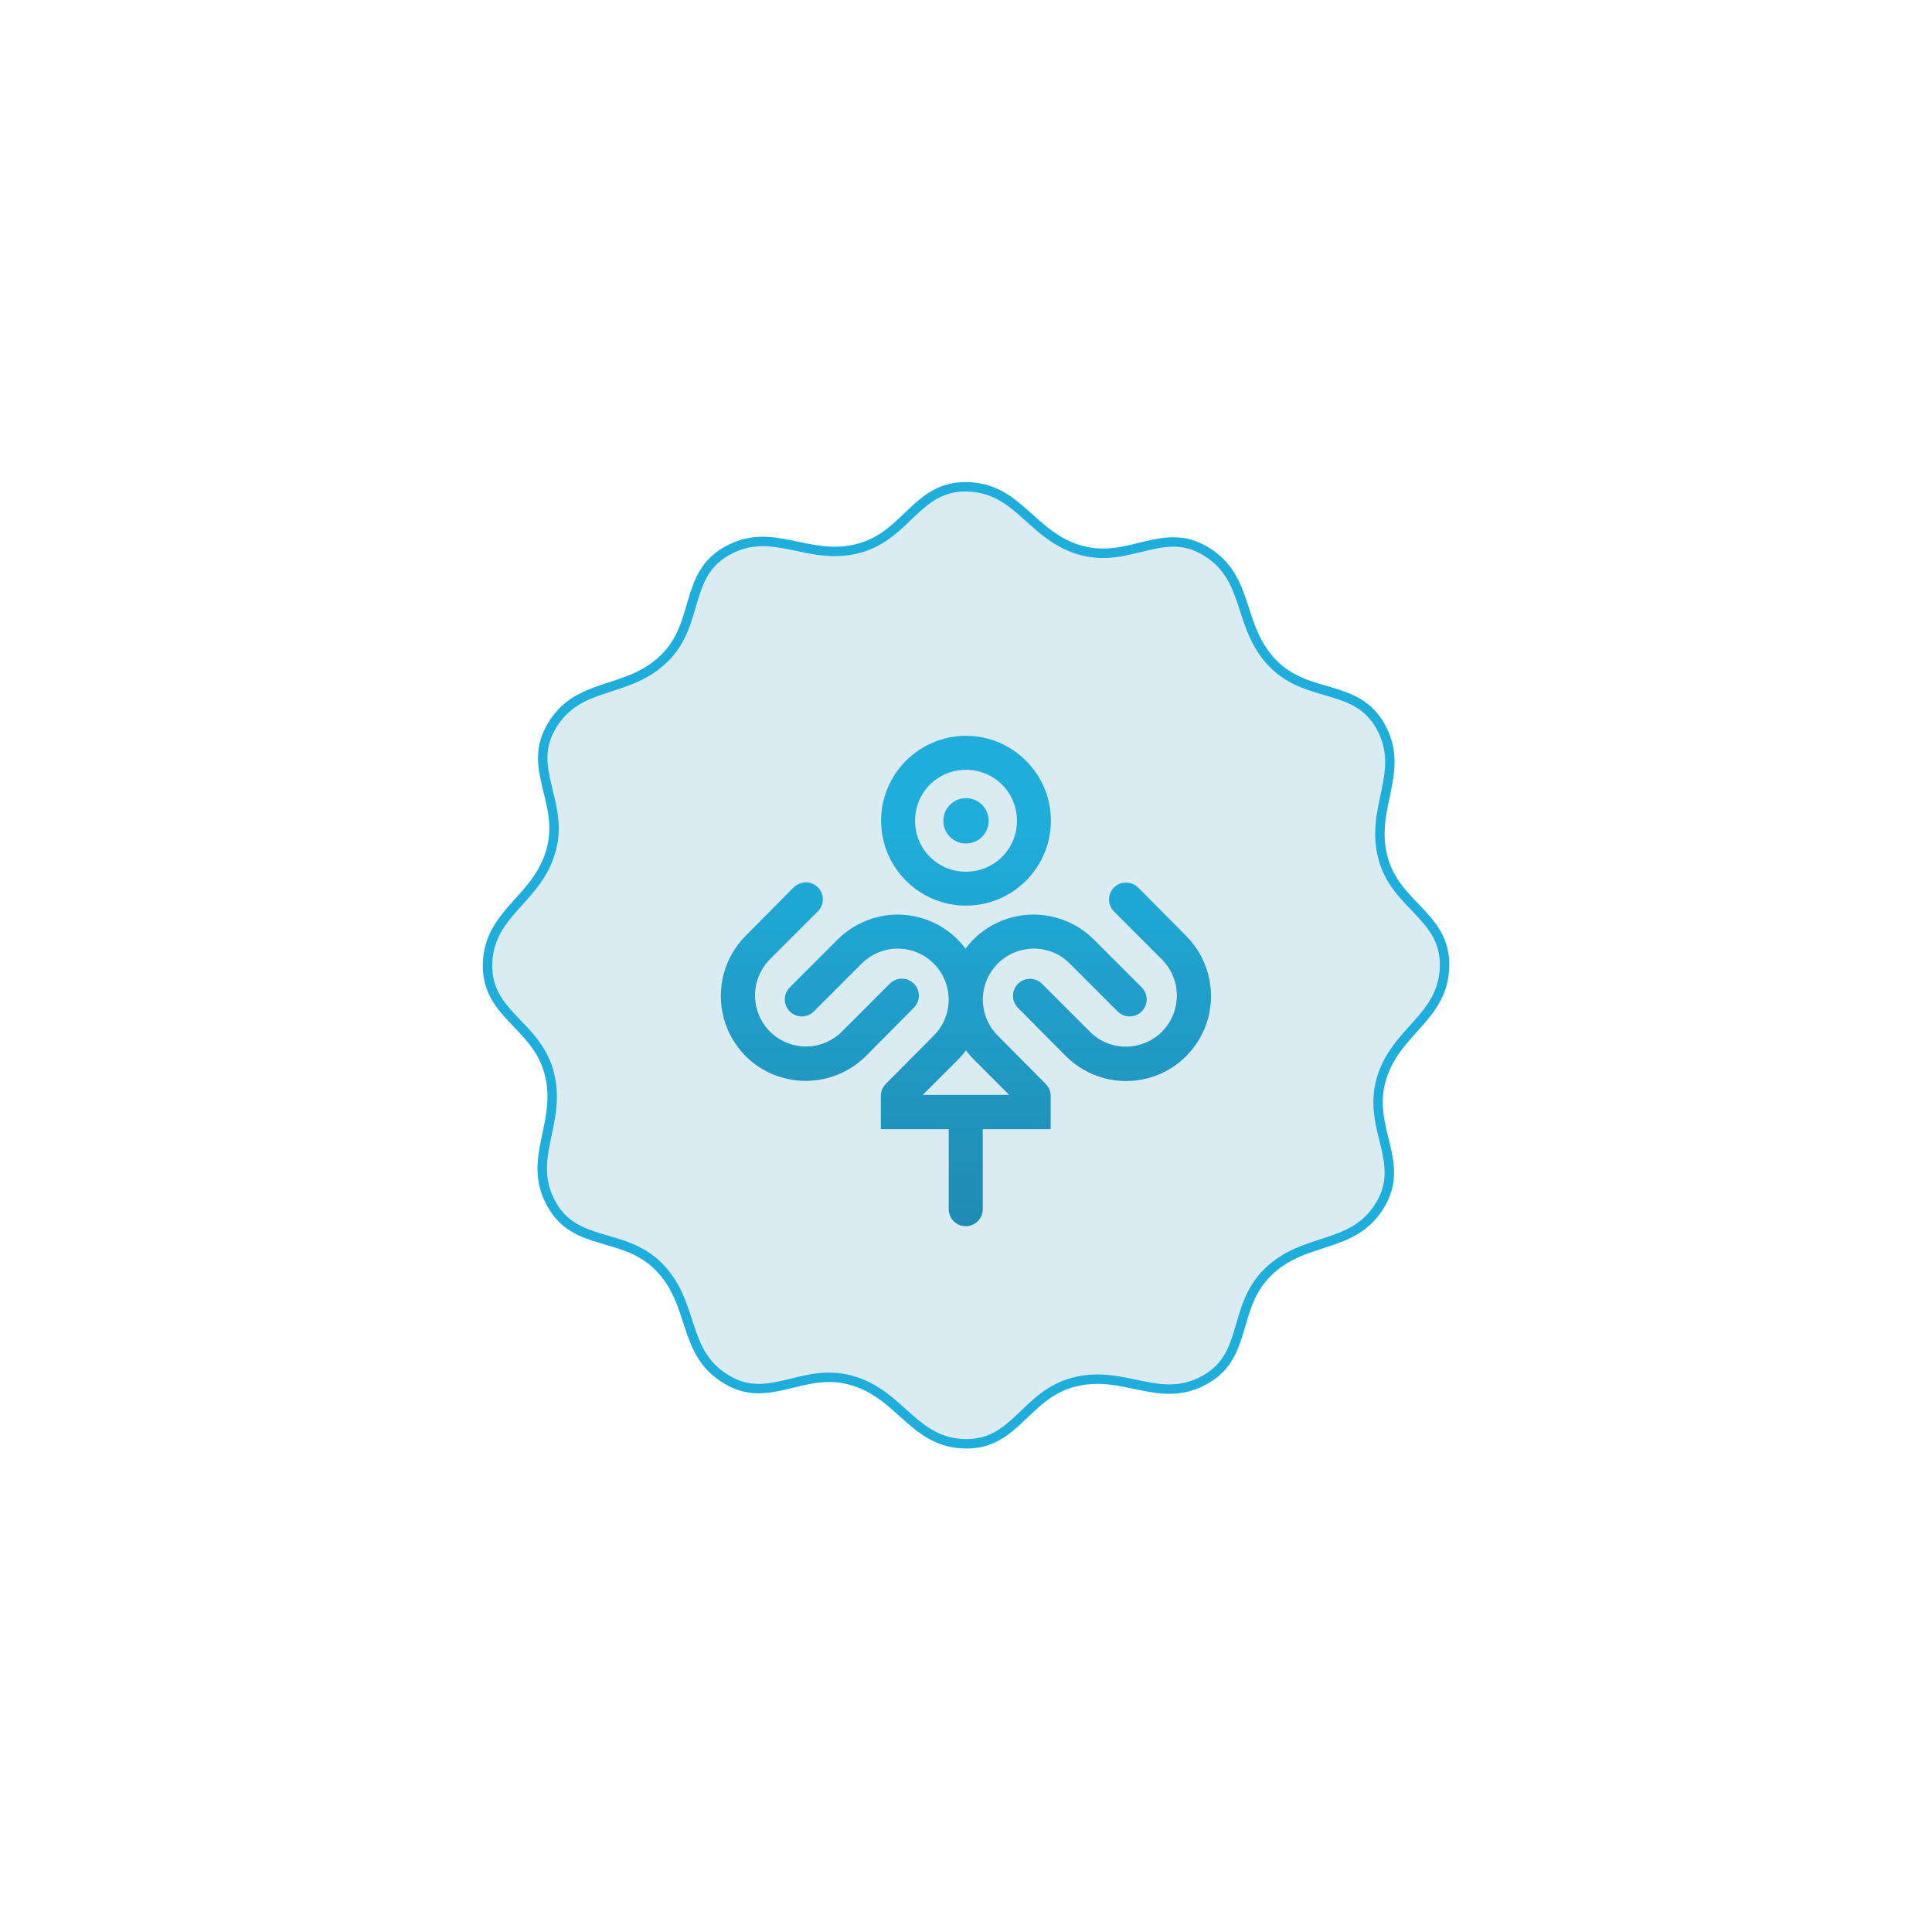
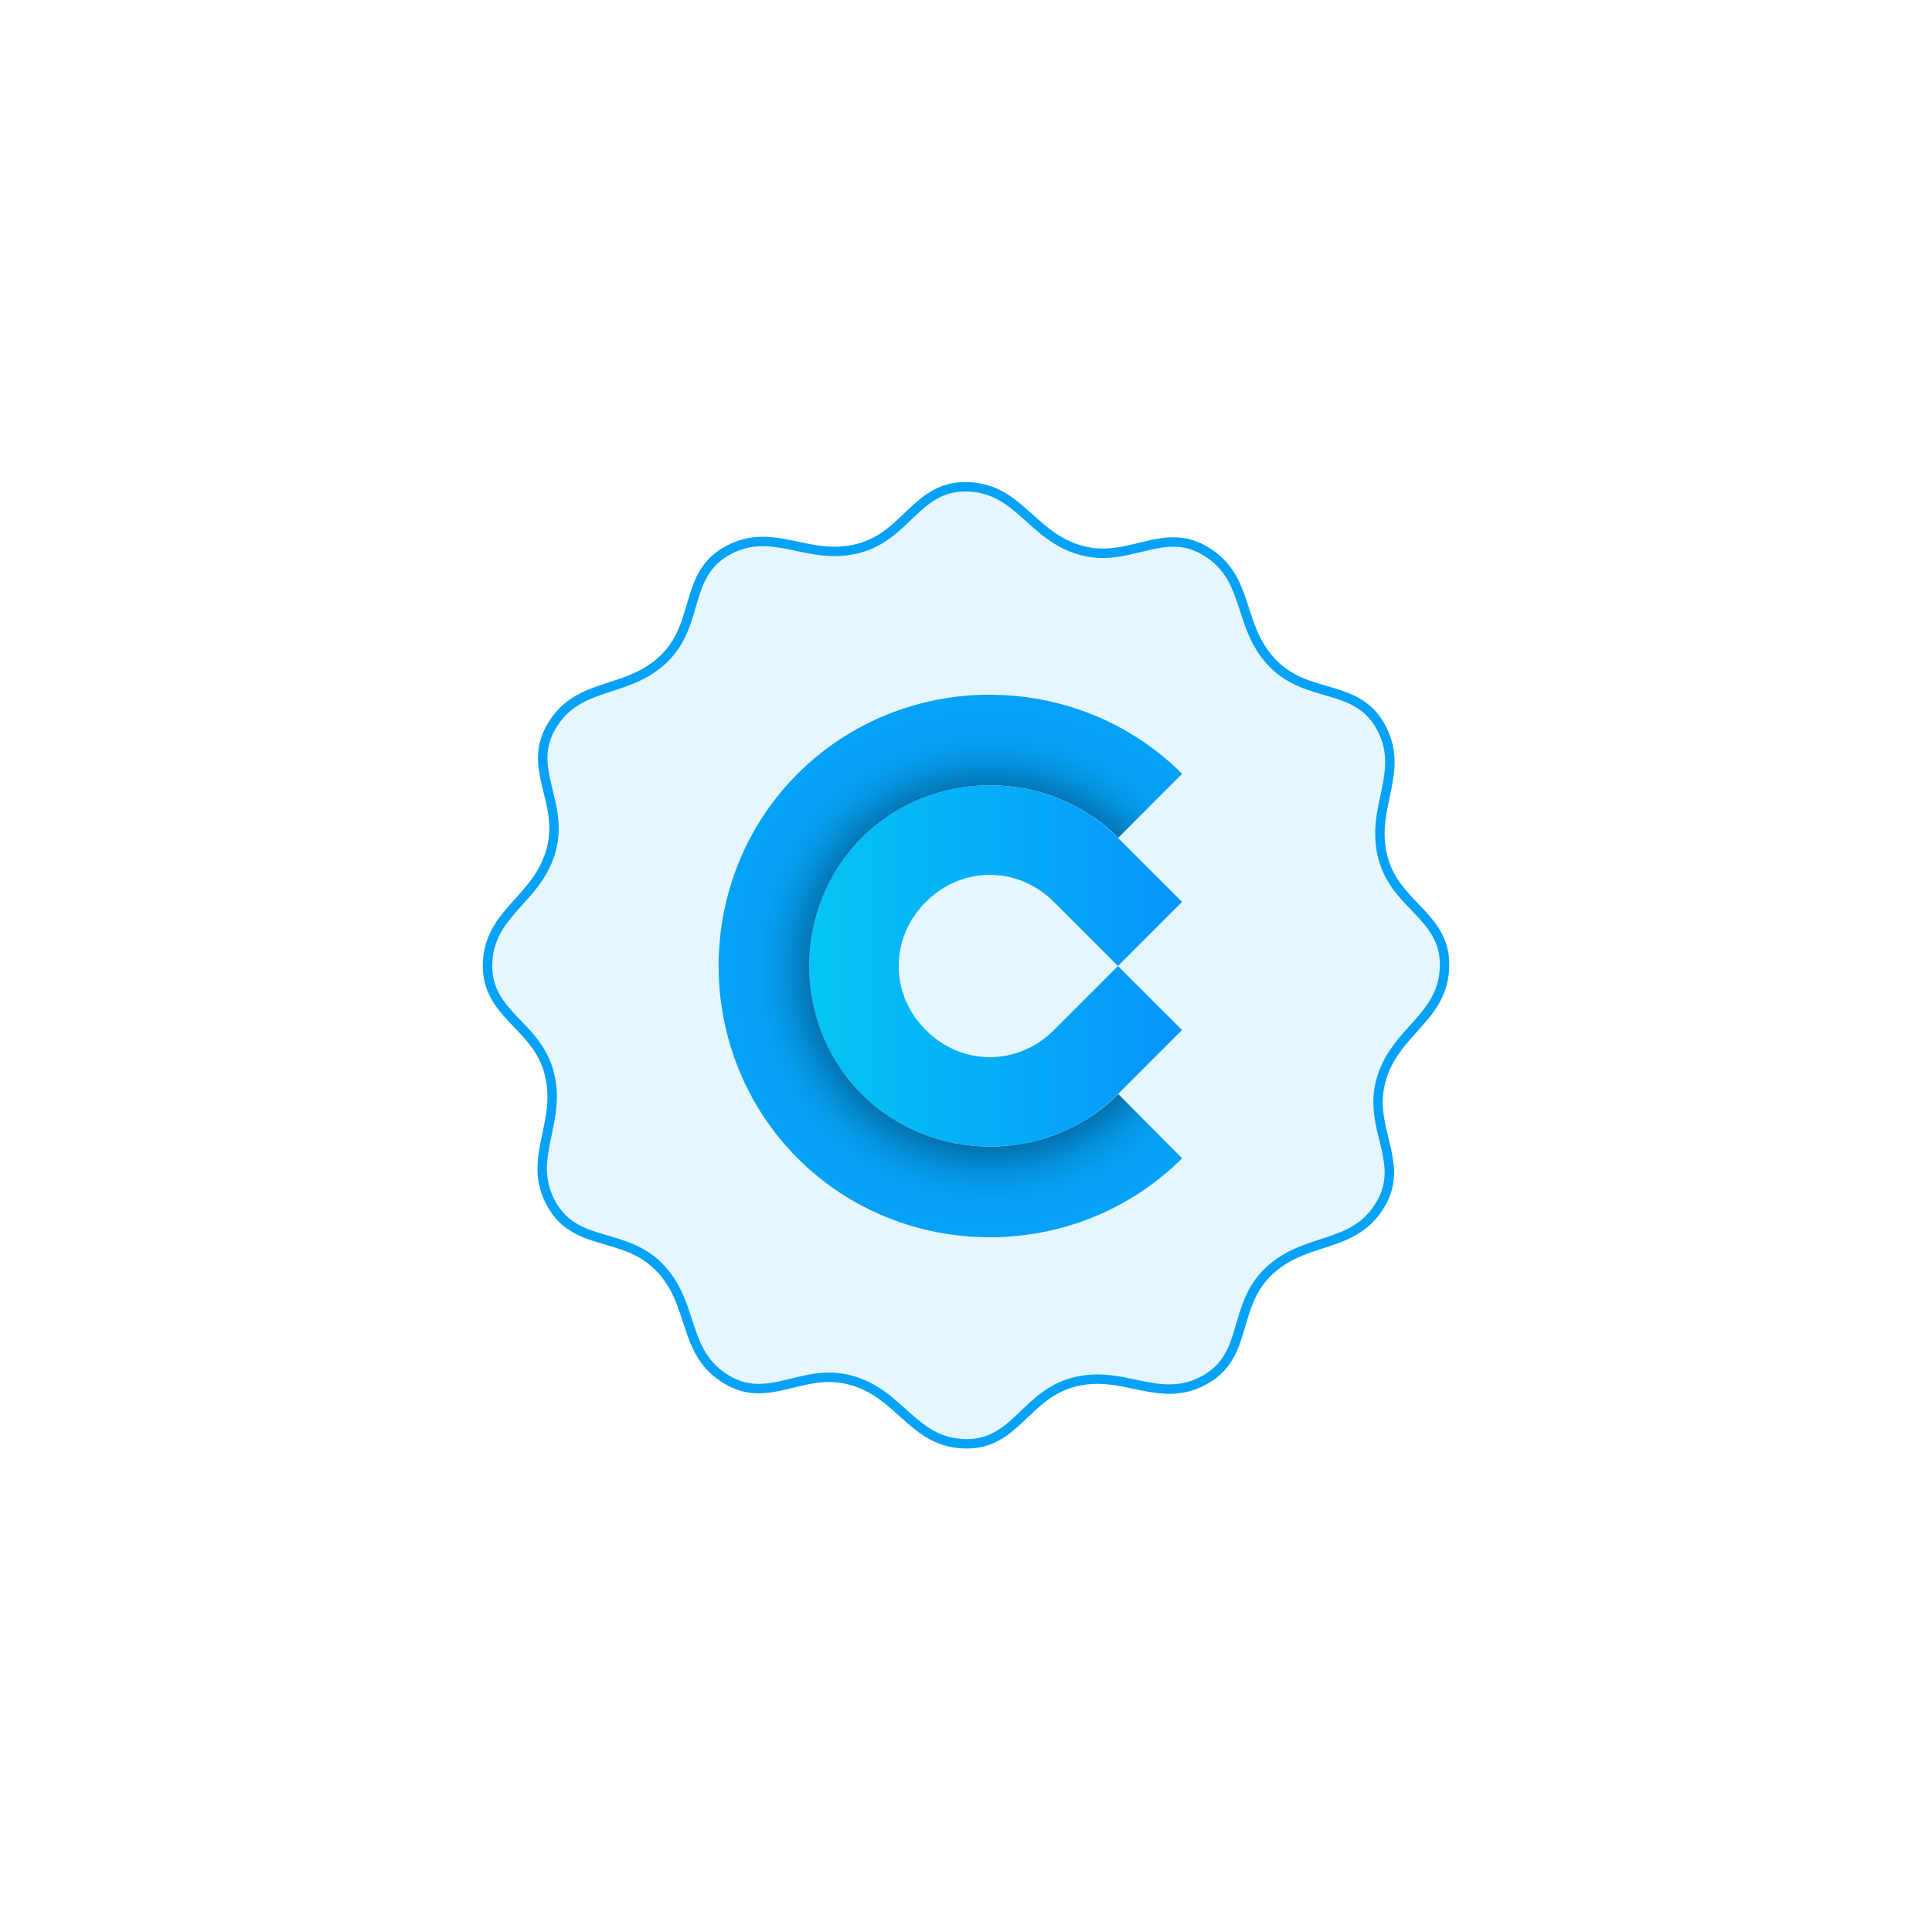
- <svg xmlns="http://www.w3.org/2000/svg" width="512" height="512" version="1.1" viewBox="0 0 512 512">
+ <svg xmlns="http://www.w3.org/2000/svg" width="512" height="512" viewBox="0 0 512 512">
  <defs>
-     <linearGradient id="linearGradient12" x1="12" x2="12" y1="24" y2="4.16" gradientTransform="matrix(5.42 0 0 5.42 191 195)" gradientUnits="userSpaceOnUse">
-       <stop stop-color="#208bb2" offset="0" />
-       <stop stop-color="#1faedc" offset="1" />
+     <linearGradient id="a" x1="5.754" x2="22.242" y1="12" y2="12" gradientTransform="matrix(5.989 0 0 5.989 179.9 184.1)" gradientUnits="userSpaceOnUse">
+       <stop offset="0" stop-color="#06c5f5" />
+       <stop offset="1" stop-color="#0694f9" />
    </linearGradient>
+     <clipPath id="b">
+       <path d="M-205.3 102.6c-3.086 0-6.17 1.167-8.502 3.498-4.662 4.662-4.662 12.34 0 17.01 4.662 4.662 12.34 4.662 17.01 0l-2.834-2.836c-3.097 3.097-8.241 3.097-11.34 0-3.097-3.097-3.097-8.238 0-11.34 1.548-1.548 3.608-2.324 5.668-2.324s4.121.775 5.67 2.324l2.834-2.834c-2.331-2.331-5.418-3.498-8.504-3.498z" />
+     </clipPath>
+     <filter id="c" width="1.407" height="1.42" x="-.204" y="-.21" color-interpolation-filters="sRGB">
+       <feFlood flood-opacity=".6" result="flood" />
+       <feGaussianBlur in="SourceGraphic" result="blur" stdDeviation="1.4" />
+       <feOffset in="blur" result="offset" />
+       <feComposite in="flood" in2="offset" operator="in" result="comp1" />
+       <feComposite in="comp1" in2="comp1" operator="atop" result="comp2" />
+     </filter>
  </defs>
-   <path d="m256 129c14.1 0.148 17.2 13.3 30.7 16.9 12.7 3.39 21.5-6.6 32.7 0.102 12.1 7.15 8.25 20.1 18.1 30 9.25 9.25 21.9 5.05 28.3 16.4 6.9 12.2-2.9 21.5 0.725 35 3.39 12.7 16.4 15.3 16.3 28.4-0.148 14.1-13.3 17.2-16.9 30.7-3.39 12.7 6.6 21.5-0.102 32.7-7.15 12.1-20.1 8.25-30 18.1-9.25 9.25-5.05 21.9-16.4 28.3-12.2 6.9-21.5-2.9-35 0.725-12.7 3.39-15.3 16.4-28.4 16.3-14.1-0.148-17.2-13.3-30.7-16.9-12.7-3.39-21.5 6.6-32.7-0.102-12.1-7.15-8.25-20.1-18.1-30-9.25-9.25-21.9-5.05-28.3-16.4-6.9-12.2 2.9-21.5-0.725-35-3.39-12.7-16.4-15.3-16.3-28.4 0.148-14.1 13.3-17.2 16.9-30.7 3.39-12.7-6.6-21.5 0.102-32.7 7.15-12.1 20.1-8.25 30-18.1 9.25-9.25 5.05-21.9 16.4-28.3 12.2-6.9 21.5 2.9 35-0.725 12.7-3.39 15.3-16.4 28.4-16.3z" fill="#daebf1" stroke="#1faedc" stroke-width="2.5" />
-   <path d="m256 195c-12.4 0-22.5 10.1-22.5 22.5 0 12.4 10.1 22.5 22.5 22.5s22.5-10.1 22.5-22.5c0-12.4-10.1-22.5-22.5-22.5zm0 9.01c7.52 0 13.5 6 13.5 13.5 0 7.52-6 13.5-13.5 13.5-7.52 0-13.5-6-13.5-13.5 0-7.52 6-13.5 13.5-13.5zm0 7.51a6.01 6.01 0 0 0-6.01 6.01 6.01 6.01 0 0 0 6.01 6.01 6.01 6.01 0 0 0 6.01-6.01 6.01 6.01 0 0 0-6.01-6.01zm-43.2 22.4a4.51 4.51 45 0 0-2.48 1.26l-12.7 12.8c-5.69 5.69-7.91 14-5.83 21.8 2.08 7.77 8.15 13.9 15.9 15.9 7.77 2.08 16.1-0.144 21.8-5.83l12.7-12.8a4.51 4.51 45 0 0 0-6.37 4.51 4.51 45 0 0-6.38 0l-12.7 12.7c-3.42 3.42-8.37 4.74-13 3.49-4.67-1.25-8.31-4.88-9.56-9.55-1.25-4.67 0.071-9.64 3.49-13.1l12.7-12.7a4.51 4.51 45 0 0 0-6.38 4.51 4.51 45 0 0-3.89-1.26zm84.9 0a4.51 4.51 45 0 0-2.48 1.26 4.51 4.51 45 0 0 0 6.38l12.7 12.7c3.42 3.42 4.74 8.38 3.49 13.1s-4.89 8.3-9.56 9.55c-4.67 1.25-9.62-0.071-13-3.49l-12.7-12.7a4.51 4.51 45 0 0-6.38 0 4.51 4.51 45 0 0 0 6.37l12.7 12.8c5.69 5.69 14 7.91 21.8 5.83 7.77-2.08 13.8-8.16 15.9-15.9 2.08-7.77-0.144-16.1-5.83-21.8l-12.7-12.8a4.51 4.51 45 0 0-3.89-1.26zm-59.8 8.45c-5.88 0.016-11.6 2.34-15.9 6.6l-12.7 12.7c-1.76 1.76-1.76 4.61 0 6.37 1.76 1.76 4.62 1.76 6.38 0l12.7-12.7c3.42-3.42 8.37-4.74 13-3.49 4.67 1.25 8.31 4.89 9.56 9.56 0.313 1.17 0.467 2.35 0.465 3.52v0.011c-5e-3 3.52-1.39 6.95-3.96 9.51l-12.7 12.8c-0.829 0.829-1.26 1.9-1.31 2.98h-0.011v9.01h18v21.2a4.51 4.51 0 0 0 4.51 4.51 4.51 4.51 0 0 0 4.51-4.51v-21.2h18v-9.01h-0.011a4.51 4.51 45 0 0-1.31-2.98l-12.7-12.8c-2.56-2.56-3.95-5.99-3.96-9.51v-0.011c-1e-3 -1.18 0.152-2.35 0.465-3.52 1.25-4.67 4.89-8.31 9.56-9.56 4.67-1.25 9.62 0.072 13 3.49l12.7 12.7a4.51 4.51 45 0 0 6.38 0 4.51 4.51 45 0 0 0-6.37l-12.7-12.7c-5.69-5.69-14-7.91-21.8-5.83-4.95 1.33-9.22 4.28-12.2 8.25-2.98-3.98-7.25-6.93-12.2-8.25-1.94-0.521-3.91-0.777-5.87-0.772zm18.1 36c0.637 0.85 1.33 1.67 2.09 2.43l9.36 9.36h-22.9l9.36-9.36c0.763-0.763 1.46-1.58 2.09-2.43z" color="#000000" fill="url(#linearGradient12)" stroke-linecap="square" stroke-width="5.42" style="-inkscape-stroke:none" />
+   <path fill="#e6f6fe" stroke="#06a2f7" stroke-width="2.5" d="m256 129c14.1 0.148 17.2 13.3 30.7 16.9 12.7 3.39 21.5-6.6 32.7 0.102 12.1 7.15 8.25 20.1 18.1 30 9.25 9.25 21.9 5.05 28.3 16.4 6.9 12.2-2.9 21.5 0.725 35 3.39 12.7 16.4 15.3 16.3 28.4-0.148 14.1-13.3 17.2-16.9 30.7-3.39 12.7 6.6 21.5-0.102 32.7-7.15 12.1-20.1 8.25-30 18.1-9.25 9.25-5.05 21.9-16.4 28.3-12.2 6.9-21.5-2.9-35 0.725-12.7 3.39-15.3 16.4-28.4 16.3-14.1-0.148-17.2-13.3-30.7-16.9-12.7-3.39-21.5 6.6-32.7-0.102-12.1-7.15-8.25-20.1-18.1-30-9.25-9.25-21.9-5.05-28.3-16.4-6.9-12.2 2.9-21.5-0.725-35-3.39-12.7-16.4-15.3-16.3-28.4 0.148-14.1 13.3-17.2 16.9-30.7 3.39-12.7-6.6-21.5 0.102-32.7 7.15-12.1 20.1-8.25 30-18.1 9.25-9.25 5.05-21.9 16.4-28.3 12.2-6.9 21.5 2.9 35-0.725 12.7-3.39 15.3-16.4 28.4-16.3z" />
+   <path fill="#06a2f7" d="M262.3 184.1c-18.48 0-36.95 6.99-50.92 20.95-27.92 27.92-27.92 73.91 0 101.9 27.92 27.92 73.91 27.92 101.9 0l-16.97-16.99c-18.55 18.55-49.36 18.55-67.92 0-18.55-18.55-18.55-49.34 0-67.92 9.272-9.272 21.61-13.92 33.95-13.92 12.34 0 24.68 4.642 33.96 13.92l16.97-16.97c-13.96-13.96-32.45-20.95-50.93-20.95z" />
+   <path clip-path="url(#b)" filter="url(#c)" transform="matrix(5.989 0 0 5.989 1492 -430.4)" d="m-205.3 106.7c-2.06 0-4.119 0.775-5.668 2.324-3.097 3.097-3.097 8.238 0 11.34 3.097 3.097 8.241 3.097 11.34 0l2.834-2.834-2.834-2.832-2.834 2.834c-1.599 1.599-4.069 1.599-5.668 0s-1.599-4.069 0-5.668 4.069-1.599 5.668 0l2.834 2.834 2.834-2.836-2.834-2.834c-1.548-1.549-3.61-2.324-5.67-2.324z" />
+   <path fill="url(#a)" d="M262.3 208.1c-12.34 0-24.67 4.642-33.95 13.92-18.55 18.55-18.55 49.34 0 67.92 18.55 18.55 49.36 18.55 67.92 0l16.97-16.97-16.97-16.96-16.97 16.97c-9.577 9.577-24.37 9.577-33.95 0-9.577-9.577-9.577-24.37 0-33.95 9.577-9.577 24.37-9.577 33.95 0l16.97 16.97 16.97-16.99-16.97-16.97c-9.272-9.272-21.62-13.92-33.96-13.92z" />
</svg>
